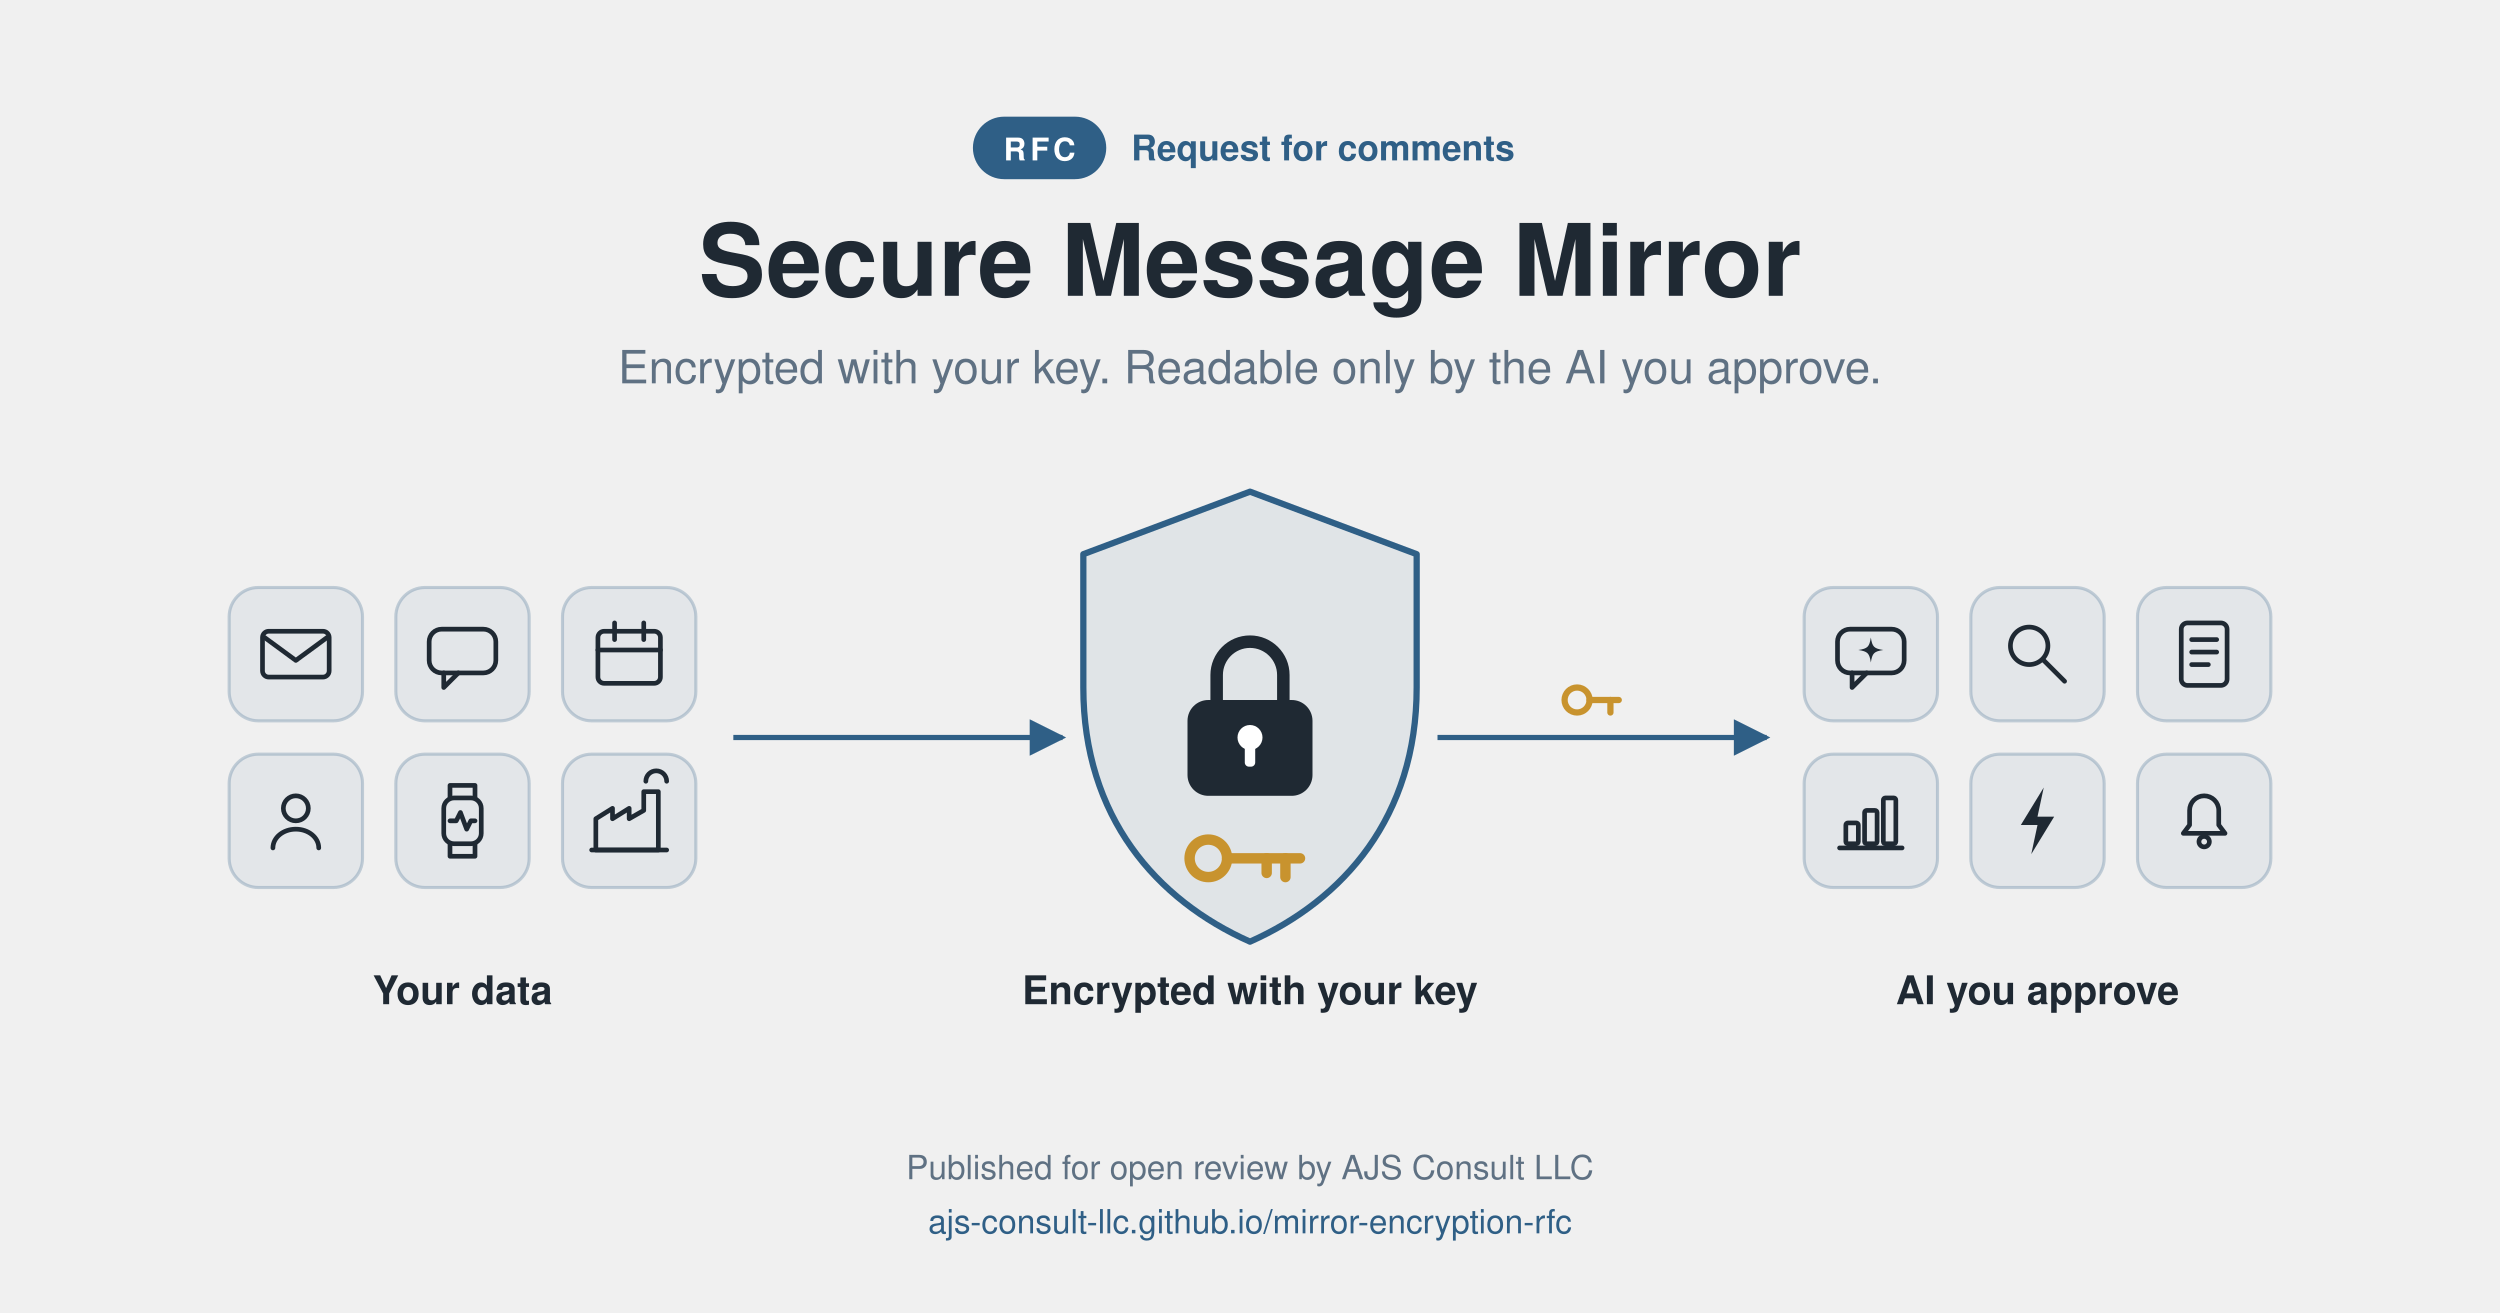
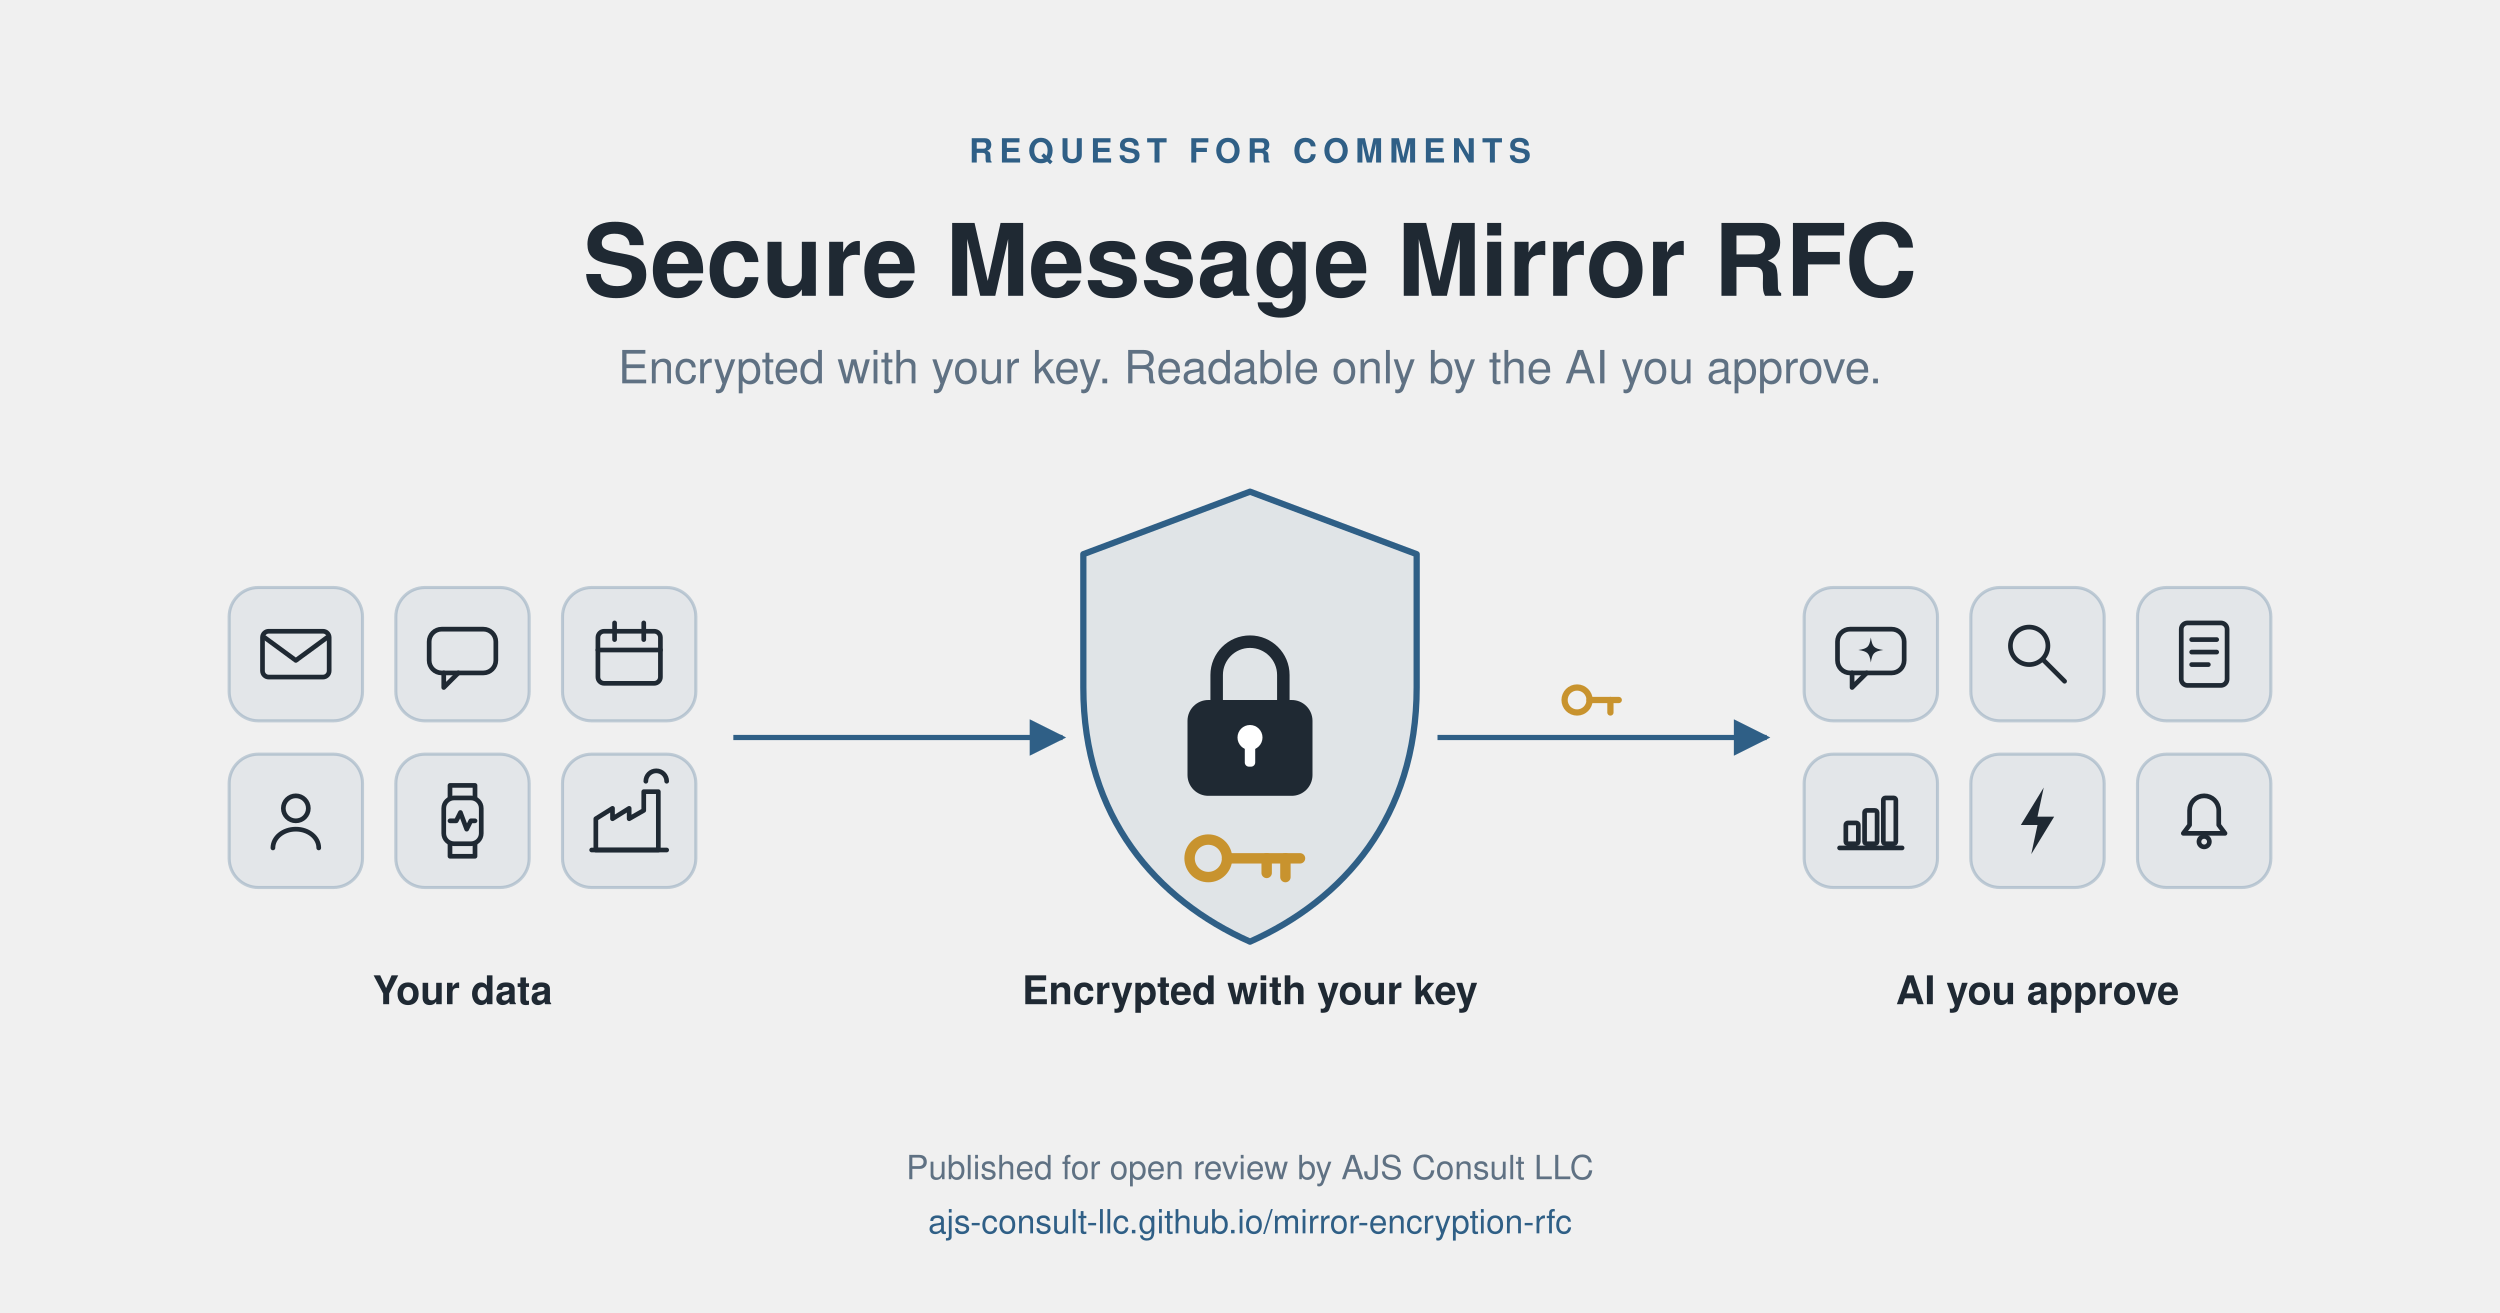
- <svg xmlns="http://www.w3.org/2000/svg" width="1200" height="630" viewBox="0 0 1200 630" role="img" aria-label="Secure Message Mirror, a request for comments: your data, encrypted with your key, readable only by the AI you approve">
+ <svg xmlns="http://www.w3.org/2000/svg" width="1200" height="630" viewBox="0 0 1200 630" role="img" aria-label="Secure Message Mirror RFC, a request for comments: your data, encrypted with your key, readable only by the AI you approve">
  <defs>
    <marker id="arrow" viewBox="0 0 10 10" refX="9" refY="5" markerWidth="7" markerHeight="7" orient="auto">
      <path d="M0 0L10 5L0 10z" fill="#2f5f86" />
    </marker>
  </defs>
  <g font-family="Helvetica Neue, Helvetica, Arial, sans-serif">
-     <rect x="467" y="56" width="64" height="30" rx="15" fill="#2f5f86" />
-     <text x="499" y="77" text-anchor="middle" font-size="15" font-weight="700" letter-spacing="2" fill="#ffffff">RFC</text>
-     <text x="543" y="77" font-size="17" font-weight="600" fill="#2f5f86">Request for comments</text>
-     <text x="600" y="142" text-anchor="middle" font-size="48" font-weight="700" fill="#1f2933">Secure Message Mirror</text>
+     <text x="600" y="78" text-anchor="middle" font-size="16" font-weight="700" letter-spacing="3" fill="#2f5f86">REQUEST FOR COMMENTS</text>
+     <text x="600" y="142" text-anchor="middle" font-size="48" font-weight="700" fill="#1f2933">Secure Message Mirror RFC</text>
    <text x="600" y="184" text-anchor="middle" font-size="22" fill="#5f7183">Encrypted with your key. Readable only by the AI you approve.</text>
    <rect x="110" y="282" width="64" height="64" rx="14" fill="#2f5f86" fill-opacity="0.07" stroke="#2f5f86" stroke-opacity="0.25" stroke-width="1.5" />
    <g transform="translate(142,314)" fill="none" stroke="#1f2933" stroke-width="2.25" stroke-linecap="round" stroke-linejoin="round">
      <rect x="-16" y="-11" width="32" height="22" rx="3" />
      <polyline points="-15,-8 0,3 15,-8" />
    </g>
    <rect x="190" y="282" width="64" height="64" rx="14" fill="#2f5f86" fill-opacity="0.07" stroke="#2f5f86" stroke-opacity="0.25" stroke-width="1.5" />
    <g transform="translate(222,314)" fill="none" stroke="#1f2933" stroke-width="2.25" stroke-linecap="round" stroke-linejoin="round">
      <rect x="-16" y="-12" width="32" height="21" rx="6" />
      <path d="M-9 9 v7 l7 -7" />
    </g>
    <rect x="270" y="282" width="64" height="64" rx="14" fill="#2f5f86" fill-opacity="0.07" stroke="#2f5f86" stroke-opacity="0.25" stroke-width="1.5" />
    <g transform="translate(302,314)" fill="none" stroke="#1f2933" stroke-width="2.25" stroke-linecap="round" stroke-linejoin="round">
      <rect x="-15" y="-11" width="30" height="25" rx="3" />
      <line x1="-15" y1="-2" x2="15" y2="-2" />
      <line x1="-7" y1="-15" x2="-7" y2="-7" />
      <line x1="7" y1="-15" x2="7" y2="-7" />
    </g>
    <rect x="110" y="362" width="64" height="64" rx="14" fill="#2f5f86" fill-opacity="0.07" stroke="#2f5f86" stroke-opacity="0.25" stroke-width="1.5" />
    <g transform="translate(142,394)" fill="none" stroke="#1f2933" stroke-width="2.25" stroke-linecap="round" stroke-linejoin="round">
      <circle cx="0" cy="-6" r="6" />
      <path d="M-11 13 a11 9 0 0 1 22 0" />
    </g>
    <rect x="190" y="362" width="64" height="64" rx="14" fill="#2f5f86" fill-opacity="0.07" stroke="#2f5f86" stroke-opacity="0.25" stroke-width="1.5" />
    <g transform="translate(222,394)" fill="none" stroke="#1f2933" stroke-width="2.25" stroke-linecap="round" stroke-linejoin="round">
      <rect x="-9" y="-11" width="18" height="22" rx="5" />
      <path d="M-6 -11 v-6 h12 v6 M-6 11 v6 h12 v-6" />
      <polyline points="-6,0 -3,0 -1,-4 2,4 4,0 6,0" />
    </g>
    <rect x="270" y="362" width="64" height="64" rx="14" fill="#2f5f86" fill-opacity="0.07" stroke="#2f5f86" stroke-opacity="0.25" stroke-width="1.5" />
    <g transform="translate(302,394)" fill="none" stroke="#1f2933" stroke-width="2.25" stroke-linecap="round" stroke-linejoin="round">
      <path d="M-16 14 V-1 l8 -5 v5 l8 -5 v5 l7 -4 V-14 h7 v28 Z" />
      <line x1="-18" y1="14" x2="18" y2="14" />
      <path d="M8 -19 a5 5 0 0 1 10 0" />
    </g>
    <rect x="866" y="282" width="64" height="64" rx="14" fill="#2f5f86" fill-opacity="0.07" stroke="#2f5f86" stroke-opacity="0.25" stroke-width="1.5" />
    <g transform="translate(898,314)" fill="none" stroke="#1f2933" stroke-width="2.25" stroke-linecap="round" stroke-linejoin="round">
      <rect x="-16" y="-12" width="32" height="21" rx="6" />
      <path d="M-9 9 v7 l7 -7" />
      <path d="M0 -8 C0.7 -3.5 1.5 -2.7 6 -2 C1.5 -1.3 0.7 -0.5 0 4 C-0.7 -0.5 -1.5 -1.3 -6 -2 C-1.5 -2.7 -0.7 -3.5 0 -8 Z" fill="#1f2933" stroke="none" />
    </g>
    <rect x="946" y="282" width="64" height="64" rx="14" fill="#2f5f86" fill-opacity="0.07" stroke="#2f5f86" stroke-opacity="0.25" stroke-width="1.5" />
    <g transform="translate(978,314)" fill="none" stroke="#1f2933" stroke-width="2.25" stroke-linecap="round" stroke-linejoin="round">
      <circle cx="-4" cy="-4" r="9" />
      <line x1="3" y1="3" x2="13" y2="13" />
    </g>
    <rect x="1026" y="282" width="64" height="64" rx="14" fill="#2f5f86" fill-opacity="0.07" stroke="#2f5f86" stroke-opacity="0.25" stroke-width="1.5" />
    <g transform="translate(1058,314)" fill="none" stroke="#1f2933" stroke-width="2.25" stroke-linecap="round" stroke-linejoin="round">
      <rect x="-11" y="-15" width="22" height="30" rx="3" />
      <line x1="-6" y1="-7" x2="6" y2="-7" />
      <line x1="-6" y1="-1" x2="6" y2="-1" />
      <line x1="-6" y1="5" x2="2" y2="5" />
    </g>
    <rect x="866" y="362" width="64" height="64" rx="14" fill="#2f5f86" fill-opacity="0.07" stroke="#2f5f86" stroke-opacity="0.25" stroke-width="1.5" />
    <g transform="translate(898,394)" fill="none" stroke="#1f2933" stroke-width="2.25" stroke-linecap="round" stroke-linejoin="round">
      <line x1="-15" y1="13" x2="15" y2="13" />
      <rect x="-12" y="1" width="6" height="10" rx="1" />
      <rect x="-3" y="-5" width="6" height="16" rx="1" />
      <rect x="6" y="-11" width="6" height="22" rx="1" />
    </g>
    <rect x="946" y="362" width="64" height="64" rx="14" fill="#2f5f86" fill-opacity="0.07" stroke="#2f5f86" stroke-opacity="0.25" stroke-width="1.5" />
    <g transform="translate(978,394)" fill="none" stroke="#1f2933" stroke-width="2.25" stroke-linecap="round" stroke-linejoin="round">
      <path d="M3 -16 L-8 2 H0 L-3 16 L8 -2 H0 Z" fill="#1f2933" stroke="none" />
    </g>
    <rect x="1026" y="362" width="64" height="64" rx="14" fill="#2f5f86" fill-opacity="0.07" stroke="#2f5f86" stroke-opacity="0.25" stroke-width="1.5" />
    <g transform="translate(1058,394)" fill="none" stroke="#1f2933" stroke-width="2.25" stroke-linecap="round" stroke-linejoin="round">
      <path d="M-10 6 h20 l-3 -4 v-7 a7 7 0 0 0 -14 0 v7 z" />
      <circle cx="0" cy="10" r="2.5" />
    </g>
    <line x1="352" y1="354" x2="510" y2="354" stroke="#2f5f86" stroke-width="2.5" marker-end="url(#arrow)" />
    <line x1="690" y1="354" x2="848" y2="354" stroke="#2f5f86" stroke-width="2.5" marker-end="url(#arrow)" />
    <g fill="none" stroke="#c8932e" stroke-width="3" stroke-linecap="round">
      <circle cx="757" cy="336" r="6" />
      <line x1="763" y1="336" x2="777" y2="336" />
      <line x1="773" y1="336" x2="773" y2="342" />
    </g>
    <path d="M600 236 L680 266 V330 C680 392 645 432 600 452 C555 432 520 392 520 330 V266 Z" fill="#2f5f86" fill-opacity="0.08" stroke="#2f5f86" stroke-width="3" stroke-linejoin="round" />
    <path d="M584 340 v-16 a16 16 0 0 1 32 0 v16" fill="none" stroke="#1f2933" stroke-width="6" stroke-linecap="round" />
    <rect x="570" y="336" width="60" height="46" rx="10" fill="#1f2933" />
    <circle cx="600" cy="354" r="6" fill="#ffffff" />
    <rect x="597.5" y="354" width="5" height="14" rx="2" fill="#ffffff" />
    <g fill="none" stroke="#c8932e" stroke-width="5" stroke-linecap="round">
      <circle cx="580" cy="412" r="9" />
      <line x1="589" y1="412" x2="624" y2="412" />
      <line x1="617" y1="412" x2="617" y2="421" />
      <line x1="608" y1="412" x2="608" y2="419" />
    </g>
    <g font-size="19" font-weight="600" fill="#1f2933" text-anchor="middle">
      <text x="222" y="482">Your data</text>
      <text x="600" y="482">Encrypted with your key</text>
      <text x="978" y="482">AI you approve</text>
    </g>
    <text x="600" y="566" text-anchor="middle" font-size="16" fill="#5f7183">Published for open review by AJS Consult LLC</text>
    <text x="600" y="592" text-anchor="middle" font-size="16" fill="#2f5f86">ajs-consult-llc.github.io/mirror-encryption-rfc</text>
  </g>
</svg>
